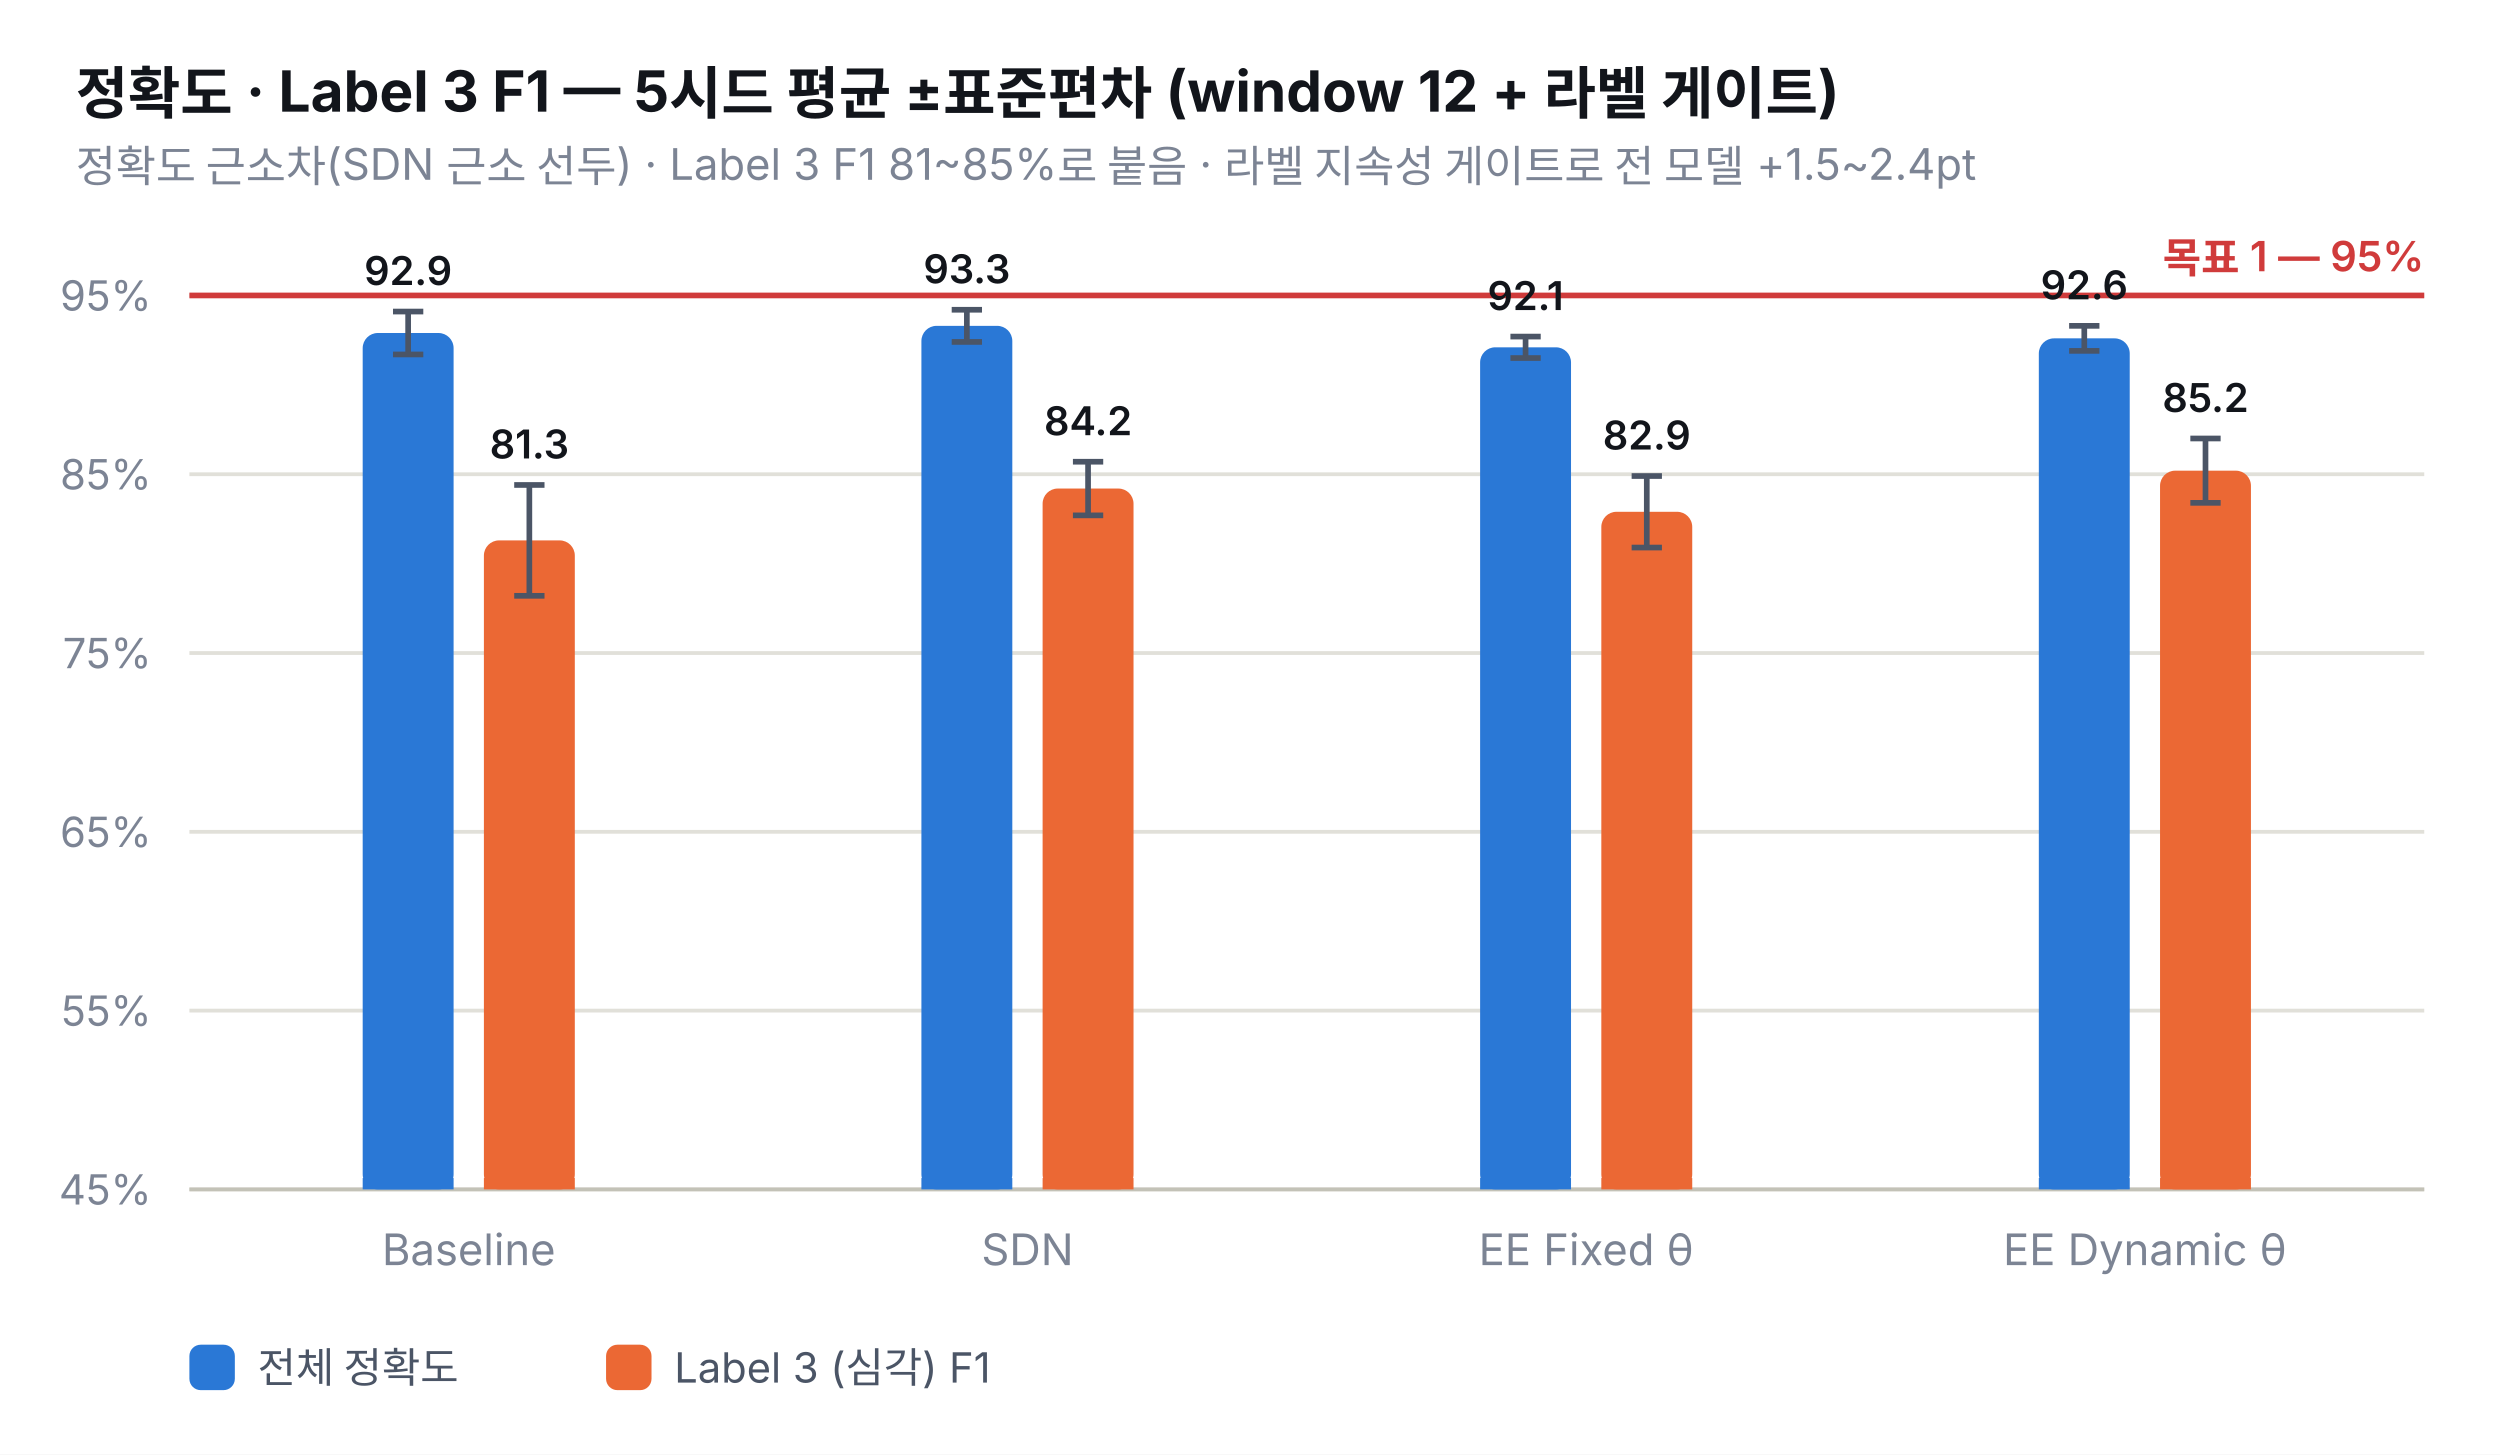
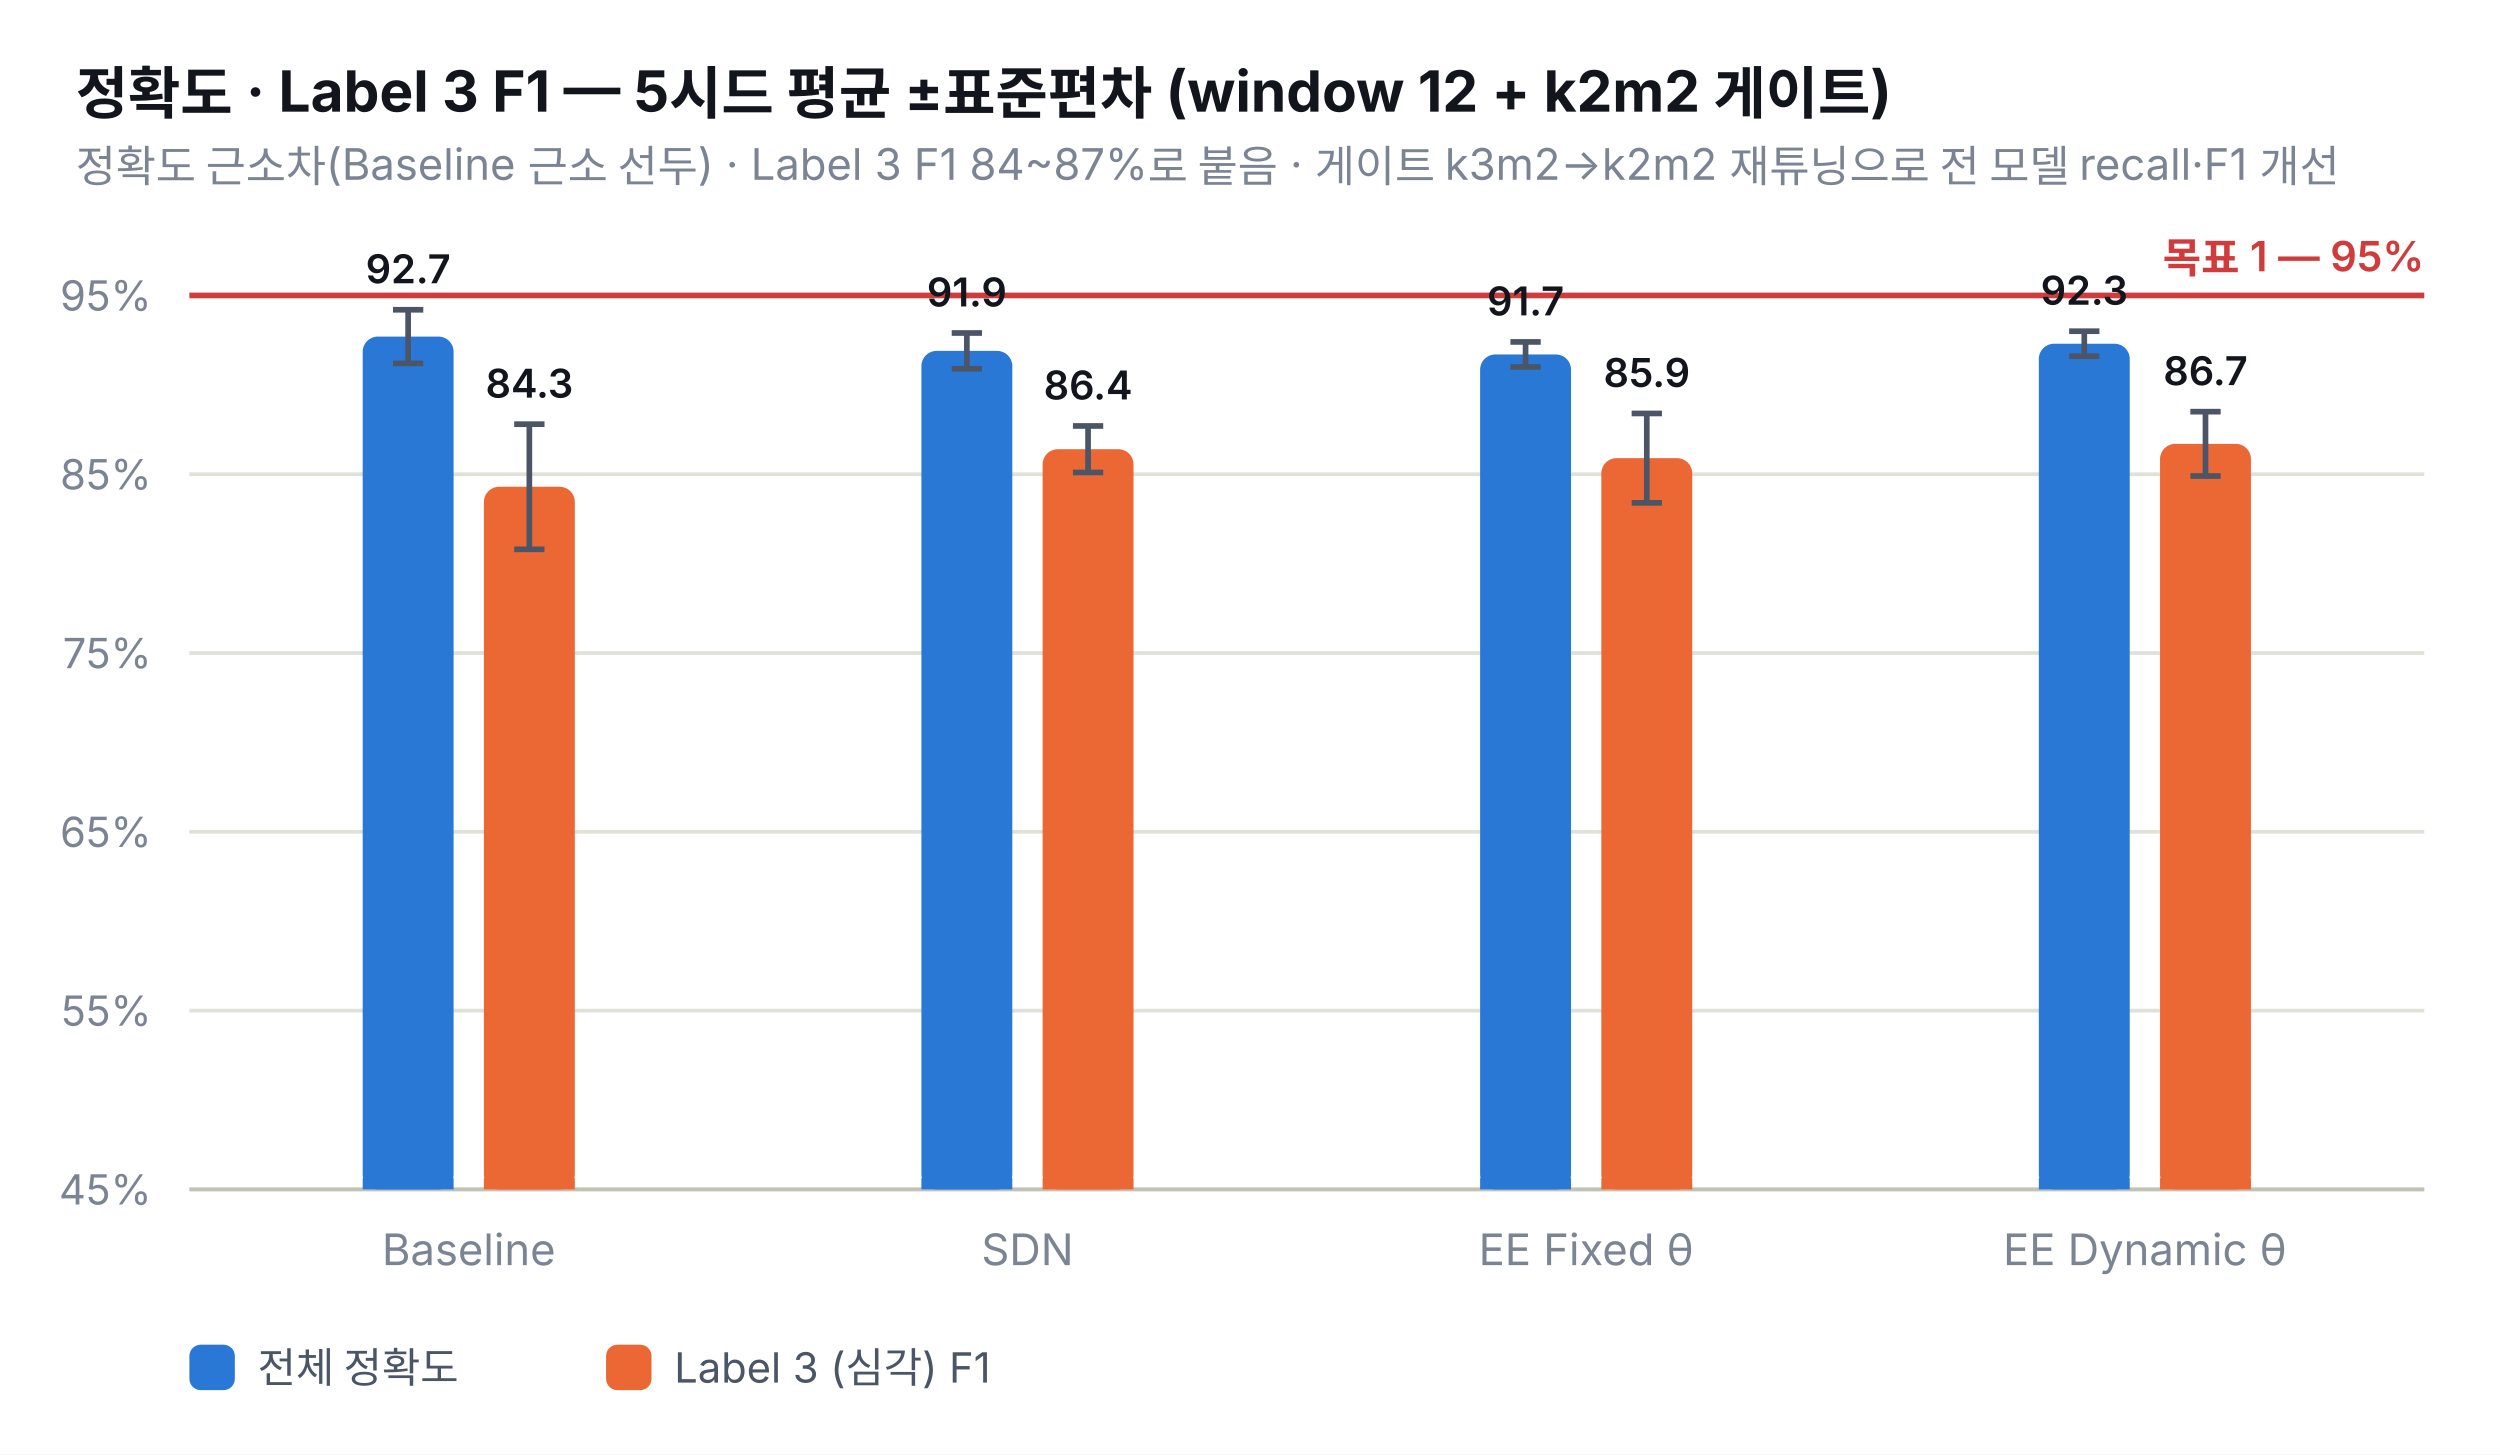
<svg xmlns="http://www.w3.org/2000/svg" width="660" height="384" viewBox="0 0 660 384" font-family="-apple-system, &quot;Segoe UI&quot;, &quot;Malgun Gothic&quot;, &quot;Noto Sans KR&quot;, system-ui, sans-serif">
  <rect x="0" y="0" width="660" height="384" fill="#ffffff" />
-   <text x="20" y="30" text-anchor="start" font-size="15" font-weight="700" fill="#12151b" font-family="-apple-system, &quot;Segoe UI&quot;, &quot;Malgun Gothic&quot;, &quot;Noto Sans KR&quot;, system-ui, sans-serif" transform="undefined">정확도 · Label 3 F1 — 5시드 평균 ±표준편차 (window 12 + 라벨 게이트)</text>
-   <text x="20" y="48" text-anchor="start" font-size="11.5" font-weight="400" fill="#7c8494" font-family="-apple-system, &quot;Segoe UI&quot;, &quot;Malgun Gothic&quot;, &quot;Noto Sans KR&quot;, system-ui, sans-serif" transform="undefined">정확도 근소차(SDN 근소 선두) · Label 3 F1 81~85%로 붙음 · 라벨 지속성 게이트로 전 모델 +1.5~2.4pt</text>
+   <text x="20" y="30" text-anchor="start" font-size="15" font-weight="700" fill="#12151b" font-family="-apple-system, &quot;Segoe UI&quot;, &quot;Malgun Gothic&quot;, &quot;Noto Sans KR&quot;, system-ui, sans-serif" transform="undefined">정확도 · Label 3 F1 — 5시드 평균 ±표준편차 (window 12 + k2m2 게이트)</text>
+   <text x="20" y="48" text-anchor="start" font-size="11.5" font-weight="400" fill="#7c8494" font-family="-apple-system, &quot;Segoe UI&quot;, &quot;Malgun Gothic&quot;, &quot;Noto Sans KR&quot;, system-ui, sans-serif" transform="undefined">정확도 근소차(Baseline 근소 선두) · Label 3 F1 84~87%로 붙음 · 게이트 k3m2→k2m2 재튜닝으로 전 모델 recall·F1 개선</text>
  <line x1="50" y1="314" x2="640" y2="314" stroke="#e1e0d9" stroke-width="1" />
  <text x="40" y="318" text-anchor="end" font-size="11" font-weight="400" fill="#7c8494" font-family="-apple-system, &quot;Segoe UI&quot;, &quot;Malgun Gothic&quot;, &quot;Noto Sans KR&quot;, system-ui, sans-serif" transform="undefined">45%</text>
  <line x1="50" y1="266.8" x2="640" y2="266.8" stroke="#e1e0d9" stroke-width="1" />
  <text x="40" y="270.8" text-anchor="end" font-size="11" font-weight="400" fill="#7c8494" font-family="-apple-system, &quot;Segoe UI&quot;, &quot;Malgun Gothic&quot;, &quot;Noto Sans KR&quot;, system-ui, sans-serif" transform="undefined">55%</text>
  <line x1="50" y1="219.6" x2="640" y2="219.6" stroke="#e1e0d9" stroke-width="1" />
  <text x="40" y="223.6" text-anchor="end" font-size="11" font-weight="400" fill="#7c8494" font-family="-apple-system, &quot;Segoe UI&quot;, &quot;Malgun Gothic&quot;, &quot;Noto Sans KR&quot;, system-ui, sans-serif" transform="undefined">65%</text>
  <line x1="50" y1="172.4" x2="640" y2="172.4" stroke="#e1e0d9" stroke-width="1" />
  <text x="40" y="176.4" text-anchor="end" font-size="11" font-weight="400" fill="#7c8494" font-family="-apple-system, &quot;Segoe UI&quot;, &quot;Malgun Gothic&quot;, &quot;Noto Sans KR&quot;, system-ui, sans-serif" transform="undefined">75%</text>
  <line x1="50" y1="125.2" x2="640" y2="125.2" stroke="#e1e0d9" stroke-width="1" />
  <text x="40" y="129.2" text-anchor="end" font-size="11" font-weight="400" fill="#7c8494" font-family="-apple-system, &quot;Segoe UI&quot;, &quot;Malgun Gothic&quot;, &quot;Noto Sans KR&quot;, system-ui, sans-serif" transform="undefined">85%</text>
  <line x1="50" y1="78" x2="640" y2="78" stroke="#e1e0d9" stroke-width="1" />
  <text x="40" y="82" text-anchor="end" font-size="11" font-weight="400" fill="#7c8494" font-family="-apple-system, &quot;Segoe UI&quot;, &quot;Malgun Gothic&quot;, &quot;Noto Sans KR&quot;, system-ui, sans-serif" transform="undefined">95%</text>
  <line x1="50" y1="314" x2="640" y2="314" stroke="#c3c2b7" stroke-width="1" />
  <line x1="50" y1="78" x2="640" y2="78" stroke="#d03b3b" stroke-width="1.5" />
  <text x="640" y="72" text-anchor="end" font-size="11" font-weight="600" fill="#d03b3b" font-family="-apple-system, &quot;Segoe UI&quot;, &quot;Malgun Gothic&quot;, &quot;Noto Sans KR&quot;, system-ui, sans-serif" transform="undefined">목표 1 — 95%</text>
-   <rect x="95.75" y="87.912" width="24" height="226.088" rx="4" fill="#2a78d6" />
+   <rect x="95.75" y="88.856" width="24" height="225.144" rx="4" fill="#2a78d6" />
  <rect x="95.75" y="311" width="24" height="3" fill="#2a78d6" />
-   <line x1="107.75" y1="93.576" x2="107.75" y2="82.248" stroke="#4b5566" stroke-width="1.5" />
-   <line x1="103.75" y1="82.248" x2="111.75" y2="82.248" stroke="#4b5566" stroke-width="1.5" />
-   <line x1="103.75" y1="93.576" x2="111.75" y2="93.576" stroke="#4b5566" stroke-width="1.5" />
-   <text x="107.75" y="75.248" text-anchor="middle" font-size="10.5" font-weight="600" fill="#12151b" font-family="-apple-system, &quot;Segoe UI&quot;, &quot;Malgun Gothic&quot;, &quot;Noto Sans KR&quot;, system-ui, sans-serif" transform="undefined">92.9</text>
-   <rect x="127.75" y="142.664" width="24" height="171.336" rx="4" fill="#eb6834" />
+   <line x1="107.75" y1="95.936" x2="107.75" y2="81.776" stroke="#4b5566" stroke-width="1.5" />
+   <line x1="103.75" y1="81.776" x2="111.75" y2="81.776" stroke="#4b5566" stroke-width="1.5" />
+   <line x1="103.75" y1="95.936" x2="111.75" y2="95.936" stroke="#4b5566" stroke-width="1.5" />
+   <text x="107.75" y="74.776" text-anchor="middle" font-size="10.5" font-weight="600" fill="#12151b" font-family="-apple-system, &quot;Segoe UI&quot;, &quot;Malgun Gothic&quot;, &quot;Noto Sans KR&quot;, system-ui, sans-serif" transform="undefined">92.7</text>
+   <rect x="127.75" y="128.504" width="24" height="185.496" rx="4" fill="#eb6834" />
  <rect x="127.75" y="311" width="24" height="3" fill="#eb6834" />
-   <line x1="139.75" y1="157.296" x2="139.75" y2="128.032" stroke="#4b5566" stroke-width="1.5" />
-   <line x1="135.75" y1="128.032" x2="143.75" y2="128.032" stroke="#4b5566" stroke-width="1.5" />
-   <line x1="135.75" y1="157.296" x2="143.75" y2="157.296" stroke="#4b5566" stroke-width="1.5" />
-   <text x="139.75" y="121.032" text-anchor="middle" font-size="10.5" font-weight="600" fill="#12151b" font-family="-apple-system, &quot;Segoe UI&quot;, &quot;Malgun Gothic&quot;, &quot;Noto Sans KR&quot;, system-ui, sans-serif" transform="undefined">81.3</text>
+   <line x1="139.75" y1="145.024" x2="139.75" y2="111.984" stroke="#4b5566" stroke-width="1.5" />
+   <line x1="135.75" y1="111.984" x2="143.75" y2="111.984" stroke="#4b5566" stroke-width="1.5" />
+   <line x1="135.75" y1="145.024" x2="143.75" y2="145.024" stroke="#4b5566" stroke-width="1.5" />
+   <text x="139.75" y="104.984" text-anchor="middle" font-size="10.5" font-weight="600" fill="#12151b" font-family="-apple-system, &quot;Segoe UI&quot;, &quot;Malgun Gothic&quot;, &quot;Noto Sans KR&quot;, system-ui, sans-serif" transform="undefined">84.3</text>
  <text x="123.75" y="334" text-anchor="middle" font-size="11.5" font-weight="400" fill="#7c8494" font-family="-apple-system, &quot;Segoe UI&quot;, &quot;Malgun Gothic&quot;, &quot;Noto Sans KR&quot;, system-ui, sans-serif" transform="undefined">Baseline</text>
-   <rect x="243.25" y="86.024" width="24" height="227.976" rx="4" fill="#2a78d6" />
+   <rect x="243.25" y="92.632" width="24" height="221.368" rx="4" fill="#2a78d6" />
  <rect x="243.25" y="311" width="24" height="3" fill="#2a78d6" />
-   <line x1="255.25" y1="90.272" x2="255.25" y2="81.776" stroke="#4b5566" stroke-width="1.5" />
-   <line x1="251.25" y1="81.776" x2="259.25" y2="81.776" stroke="#4b5566" stroke-width="1.5" />
-   <line x1="251.25" y1="90.272" x2="259.25" y2="90.272" stroke="#4b5566" stroke-width="1.5" />
-   <text x="255.25" y="74.776" text-anchor="middle" font-size="10.5" font-weight="600" fill="#12151b" font-family="-apple-system, &quot;Segoe UI&quot;, &quot;Malgun Gothic&quot;, &quot;Noto Sans KR&quot;, system-ui, sans-serif" transform="undefined">93.3</text>
-   <rect x="275.25" y="128.976" width="24" height="185.024" rx="4" fill="#eb6834" />
+   <line x1="255.25" y1="97.352" x2="255.25" y2="87.912" stroke="#4b5566" stroke-width="1.5" />
+   <line x1="251.25" y1="87.912" x2="259.25" y2="87.912" stroke="#4b5566" stroke-width="1.5" />
+   <line x1="251.25" y1="97.352" x2="259.25" y2="97.352" stroke="#4b5566" stroke-width="1.5" />
+   <text x="255.25" y="80.912" text-anchor="middle" font-size="10.5" font-weight="600" fill="#12151b" font-family="-apple-system, &quot;Segoe UI&quot;, &quot;Malgun Gothic&quot;, &quot;Noto Sans KR&quot;, system-ui, sans-serif" transform="undefined">91.9</text>
+   <rect x="275.25" y="118.592" width="24" height="195.408" rx="4" fill="#eb6834" />
  <rect x="275.25" y="311" width="24" height="3" fill="#eb6834" />
-   <line x1="287.25" y1="136.056" x2="287.25" y2="121.896" stroke="#4b5566" stroke-width="1.5" />
-   <line x1="283.25" y1="121.896" x2="291.25" y2="121.896" stroke="#4b5566" stroke-width="1.5" />
-   <line x1="283.25" y1="136.056" x2="291.25" y2="136.056" stroke="#4b5566" stroke-width="1.5" />
-   <text x="287.25" y="114.896" text-anchor="middle" font-size="10.5" font-weight="600" fill="#12151b" font-family="-apple-system, &quot;Segoe UI&quot;, &quot;Malgun Gothic&quot;, &quot;Noto Sans KR&quot;, system-ui, sans-serif" transform="undefined">84.2</text>
+   <line x1="287.25" y1="124.728" x2="287.25" y2="112.456" stroke="#4b5566" stroke-width="1.5" />
+   <line x1="283.25" y1="112.456" x2="291.25" y2="112.456" stroke="#4b5566" stroke-width="1.5" />
+   <line x1="283.25" y1="124.728" x2="291.25" y2="124.728" stroke="#4b5566" stroke-width="1.5" />
+   <text x="287.25" y="105.456" text-anchor="middle" font-size="10.5" font-weight="600" fill="#12151b" font-family="-apple-system, &quot;Segoe UI&quot;, &quot;Malgun Gothic&quot;, &quot;Noto Sans KR&quot;, system-ui, sans-serif" transform="undefined">86.4</text>
  <text x="271.25" y="334" text-anchor="middle" font-size="11.5" font-weight="400" fill="#7c8494" font-family="-apple-system, &quot;Segoe UI&quot;, &quot;Malgun Gothic&quot;, &quot;Noto Sans KR&quot;, system-ui, sans-serif" transform="undefined">SDN</text>
-   <rect x="390.75" y="91.688" width="24" height="222.312" rx="4" fill="#2a78d6" />
+   <rect x="390.75" y="93.576" width="24" height="220.424" rx="4" fill="#2a78d6" />
  <rect x="390.75" y="311" width="24" height="3" fill="#2a78d6" />
-   <line x1="402.75" y1="94.52" x2="402.75" y2="88.856" stroke="#4b5566" stroke-width="1.5" />
-   <line x1="398.75" y1="88.856" x2="406.75" y2="88.856" stroke="#4b5566" stroke-width="1.5" />
-   <line x1="398.75" y1="94.52" x2="406.75" y2="94.52" stroke="#4b5566" stroke-width="1.5" />
-   <text x="402.75" y="81.856" text-anchor="middle" font-size="10.5" font-weight="600" fill="#12151b" font-family="-apple-system, &quot;Segoe UI&quot;, &quot;Malgun Gothic&quot;, &quot;Noto Sans KR&quot;, system-ui, sans-serif" transform="undefined">92.1</text>
-   <rect x="422.75" y="135.112" width="24" height="178.888" rx="4" fill="#eb6834" />
+   <line x1="402.75" y1="96.88" x2="402.75" y2="90.272" stroke="#4b5566" stroke-width="1.5" />
+   <line x1="398.75" y1="90.272" x2="406.75" y2="90.272" stroke="#4b5566" stroke-width="1.5" />
+   <line x1="398.75" y1="96.88" x2="406.75" y2="96.88" stroke="#4b5566" stroke-width="1.5" />
+   <text x="402.75" y="83.272" text-anchor="middle" font-size="10.5" font-weight="600" fill="#12151b" font-family="-apple-system, &quot;Segoe UI&quot;, &quot;Malgun Gothic&quot;, &quot;Noto Sans KR&quot;, system-ui, sans-serif" transform="undefined">91.7</text>
+   <rect x="422.75" y="120.952" width="24" height="193.048" rx="4" fill="#eb6834" />
  <rect x="422.75" y="311" width="24" height="3" fill="#eb6834" />
-   <line x1="434.75" y1="144.552" x2="434.75" y2="125.672" stroke="#4b5566" stroke-width="1.5" />
-   <line x1="430.75" y1="125.672" x2="438.75" y2="125.672" stroke="#4b5566" stroke-width="1.5" />
-   <line x1="430.75" y1="144.552" x2="438.75" y2="144.552" stroke="#4b5566" stroke-width="1.5" />
-   <text x="434.75" y="118.672" text-anchor="middle" font-size="10.5" font-weight="600" fill="#12151b" font-family="-apple-system, &quot;Segoe UI&quot;, &quot;Malgun Gothic&quot;, &quot;Noto Sans KR&quot;, system-ui, sans-serif" transform="undefined">82.9</text>
+   <line x1="434.75" y1="132.752" x2="434.75" y2="109.152" stroke="#4b5566" stroke-width="1.5" />
+   <line x1="430.75" y1="109.152" x2="438.75" y2="109.152" stroke="#4b5566" stroke-width="1.5" />
+   <line x1="430.75" y1="132.752" x2="438.75" y2="132.752" stroke="#4b5566" stroke-width="1.5" />
+   <text x="434.75" y="102.152" text-anchor="middle" font-size="10.5" font-weight="600" fill="#12151b" font-family="-apple-system, &quot;Segoe UI&quot;, &quot;Malgun Gothic&quot;, &quot;Noto Sans KR&quot;, system-ui, sans-serif" transform="undefined">85.9</text>
  <text x="418.75" y="334" text-anchor="middle" font-size="11.5" font-weight="400" fill="#7c8494" font-family="-apple-system, &quot;Segoe UI&quot;, &quot;Malgun Gothic&quot;, &quot;Noto Sans KR&quot;, system-ui, sans-serif" transform="undefined">EE Fixed θ</text>
-   <rect x="538.25" y="89.328" width="24" height="224.672" rx="4" fill="#2a78d6" />
+   <rect x="538.25" y="90.744" width="24" height="223.256" rx="4" fill="#2a78d6" />
  <rect x="538.25" y="311" width="24" height="3" fill="#2a78d6" />
-   <line x1="550.25" y1="92.632" x2="550.25" y2="86.024" stroke="#4b5566" stroke-width="1.5" />
-   <line x1="546.25" y1="86.024" x2="554.25" y2="86.024" stroke="#4b5566" stroke-width="1.5" />
-   <line x1="546.25" y1="92.632" x2="554.25" y2="92.632" stroke="#4b5566" stroke-width="1.5" />
-   <text x="550.25" y="79.024" text-anchor="middle" font-size="10.5" font-weight="600" fill="#12151b" font-family="-apple-system, &quot;Segoe UI&quot;, &quot;Malgun Gothic&quot;, &quot;Noto Sans KR&quot;, system-ui, sans-serif" transform="undefined">92.6</text>
-   <rect x="570.25" y="124.256" width="24" height="189.744" rx="4" fill="#eb6834" />
+   <line x1="550.25" y1="94.048" x2="550.25" y2="87.44" stroke="#4b5566" stroke-width="1.5" />
+   <line x1="546.25" y1="87.44" x2="554.25" y2="87.44" stroke="#4b5566" stroke-width="1.5" />
+   <line x1="546.25" y1="94.048" x2="554.25" y2="94.048" stroke="#4b5566" stroke-width="1.5" />
+   <text x="550.25" y="80.44" text-anchor="middle" font-size="10.5" font-weight="600" fill="#12151b" font-family="-apple-system, &quot;Segoe UI&quot;, &quot;Malgun Gothic&quot;, &quot;Noto Sans KR&quot;, system-ui, sans-serif" transform="undefined">92.3</text>
+   <rect x="570.25" y="117.176" width="24" height="196.824" rx="4" fill="#eb6834" />
  <rect x="570.25" y="311" width="24" height="3" fill="#eb6834" />
-   <line x1="582.25" y1="132.752" x2="582.25" y2="115.76" stroke="#4b5566" stroke-width="1.5" />
-   <line x1="578.25" y1="115.76" x2="586.25" y2="115.76" stroke="#4b5566" stroke-width="1.5" />
-   <line x1="578.25" y1="132.752" x2="586.25" y2="132.752" stroke="#4b5566" stroke-width="1.5" />
-   <text x="582.25" y="108.76" text-anchor="middle" font-size="10.5" font-weight="600" fill="#12151b" font-family="-apple-system, &quot;Segoe UI&quot;, &quot;Malgun Gothic&quot;, &quot;Noto Sans KR&quot;, system-ui, sans-serif" transform="undefined">85.2</text>
+   <line x1="582.25" y1="125.672" x2="582.25" y2="108.68" stroke="#4b5566" stroke-width="1.5" />
+   <line x1="578.25" y1="108.68" x2="586.25" y2="108.68" stroke="#4b5566" stroke-width="1.5" />
+   <line x1="578.25" y1="125.672" x2="586.25" y2="125.672" stroke="#4b5566" stroke-width="1.5" />
+   <text x="582.25" y="101.68" text-anchor="middle" font-size="10.5" font-weight="600" fill="#12151b" font-family="-apple-system, &quot;Segoe UI&quot;, &quot;Malgun Gothic&quot;, &quot;Noto Sans KR&quot;, system-ui, sans-serif" transform="undefined">86.7</text>
  <text x="566.25" y="334" text-anchor="middle" font-size="11.5" font-weight="400" fill="#7c8494" font-family="-apple-system, &quot;Segoe UI&quot;, &quot;Malgun Gothic&quot;, &quot;Noto Sans KR&quot;, system-ui, sans-serif" transform="undefined">EE Dynamic θ</text>
  <rect x="50" y="355" width="12" height="12" rx="3" fill="#2a78d6" />
  <text x="68" y="365" text-anchor="start" font-size="11" font-weight="400" fill="#4b5566" font-family="-apple-system, &quot;Segoe UI&quot;, &quot;Malgun Gothic&quot;, &quot;Noto Sans KR&quot;, system-ui, sans-serif" transform="undefined">전체 정확도</text>
  <rect x="160" y="355" width="12" height="12" rx="3" fill="#eb6834" />
  <text x="178" y="365" text-anchor="start" font-size="11" font-weight="400" fill="#4b5566" font-family="-apple-system, &quot;Segoe UI&quot;, &quot;Malgun Gothic&quot;, &quot;Noto Sans KR&quot;, system-ui, sans-serif" transform="undefined">Label 3 (심각) F1</text>
</svg>
